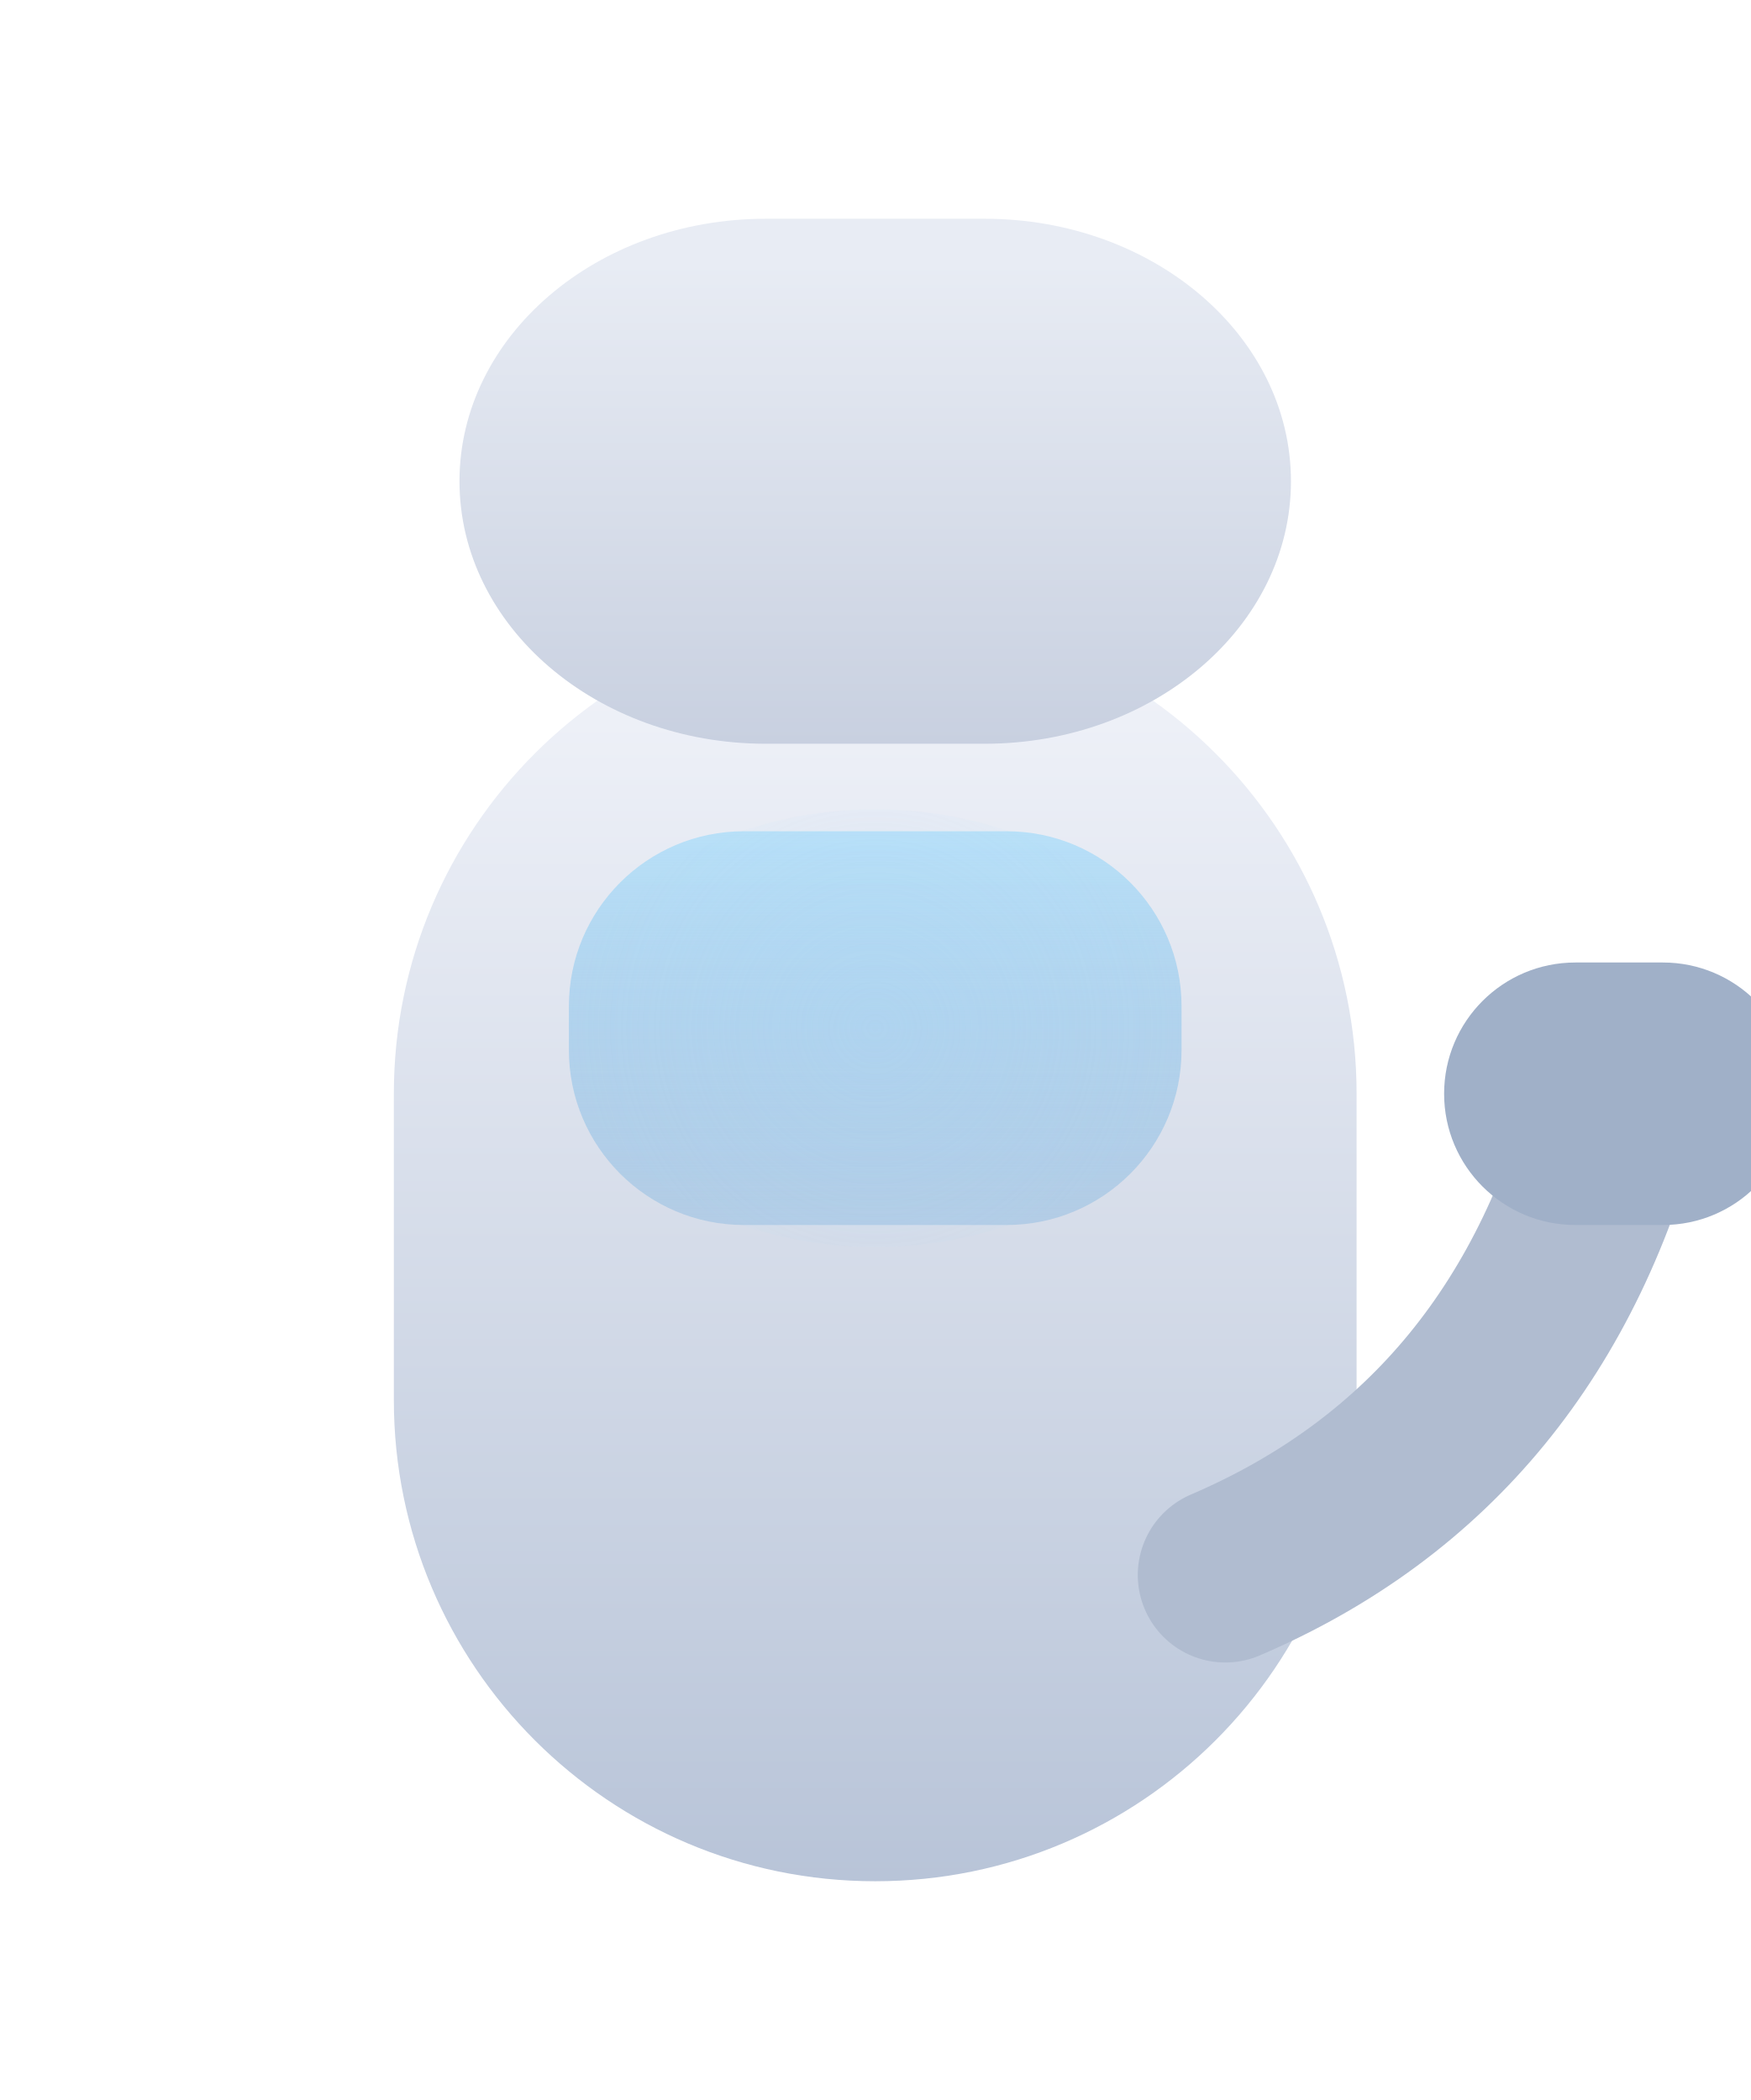
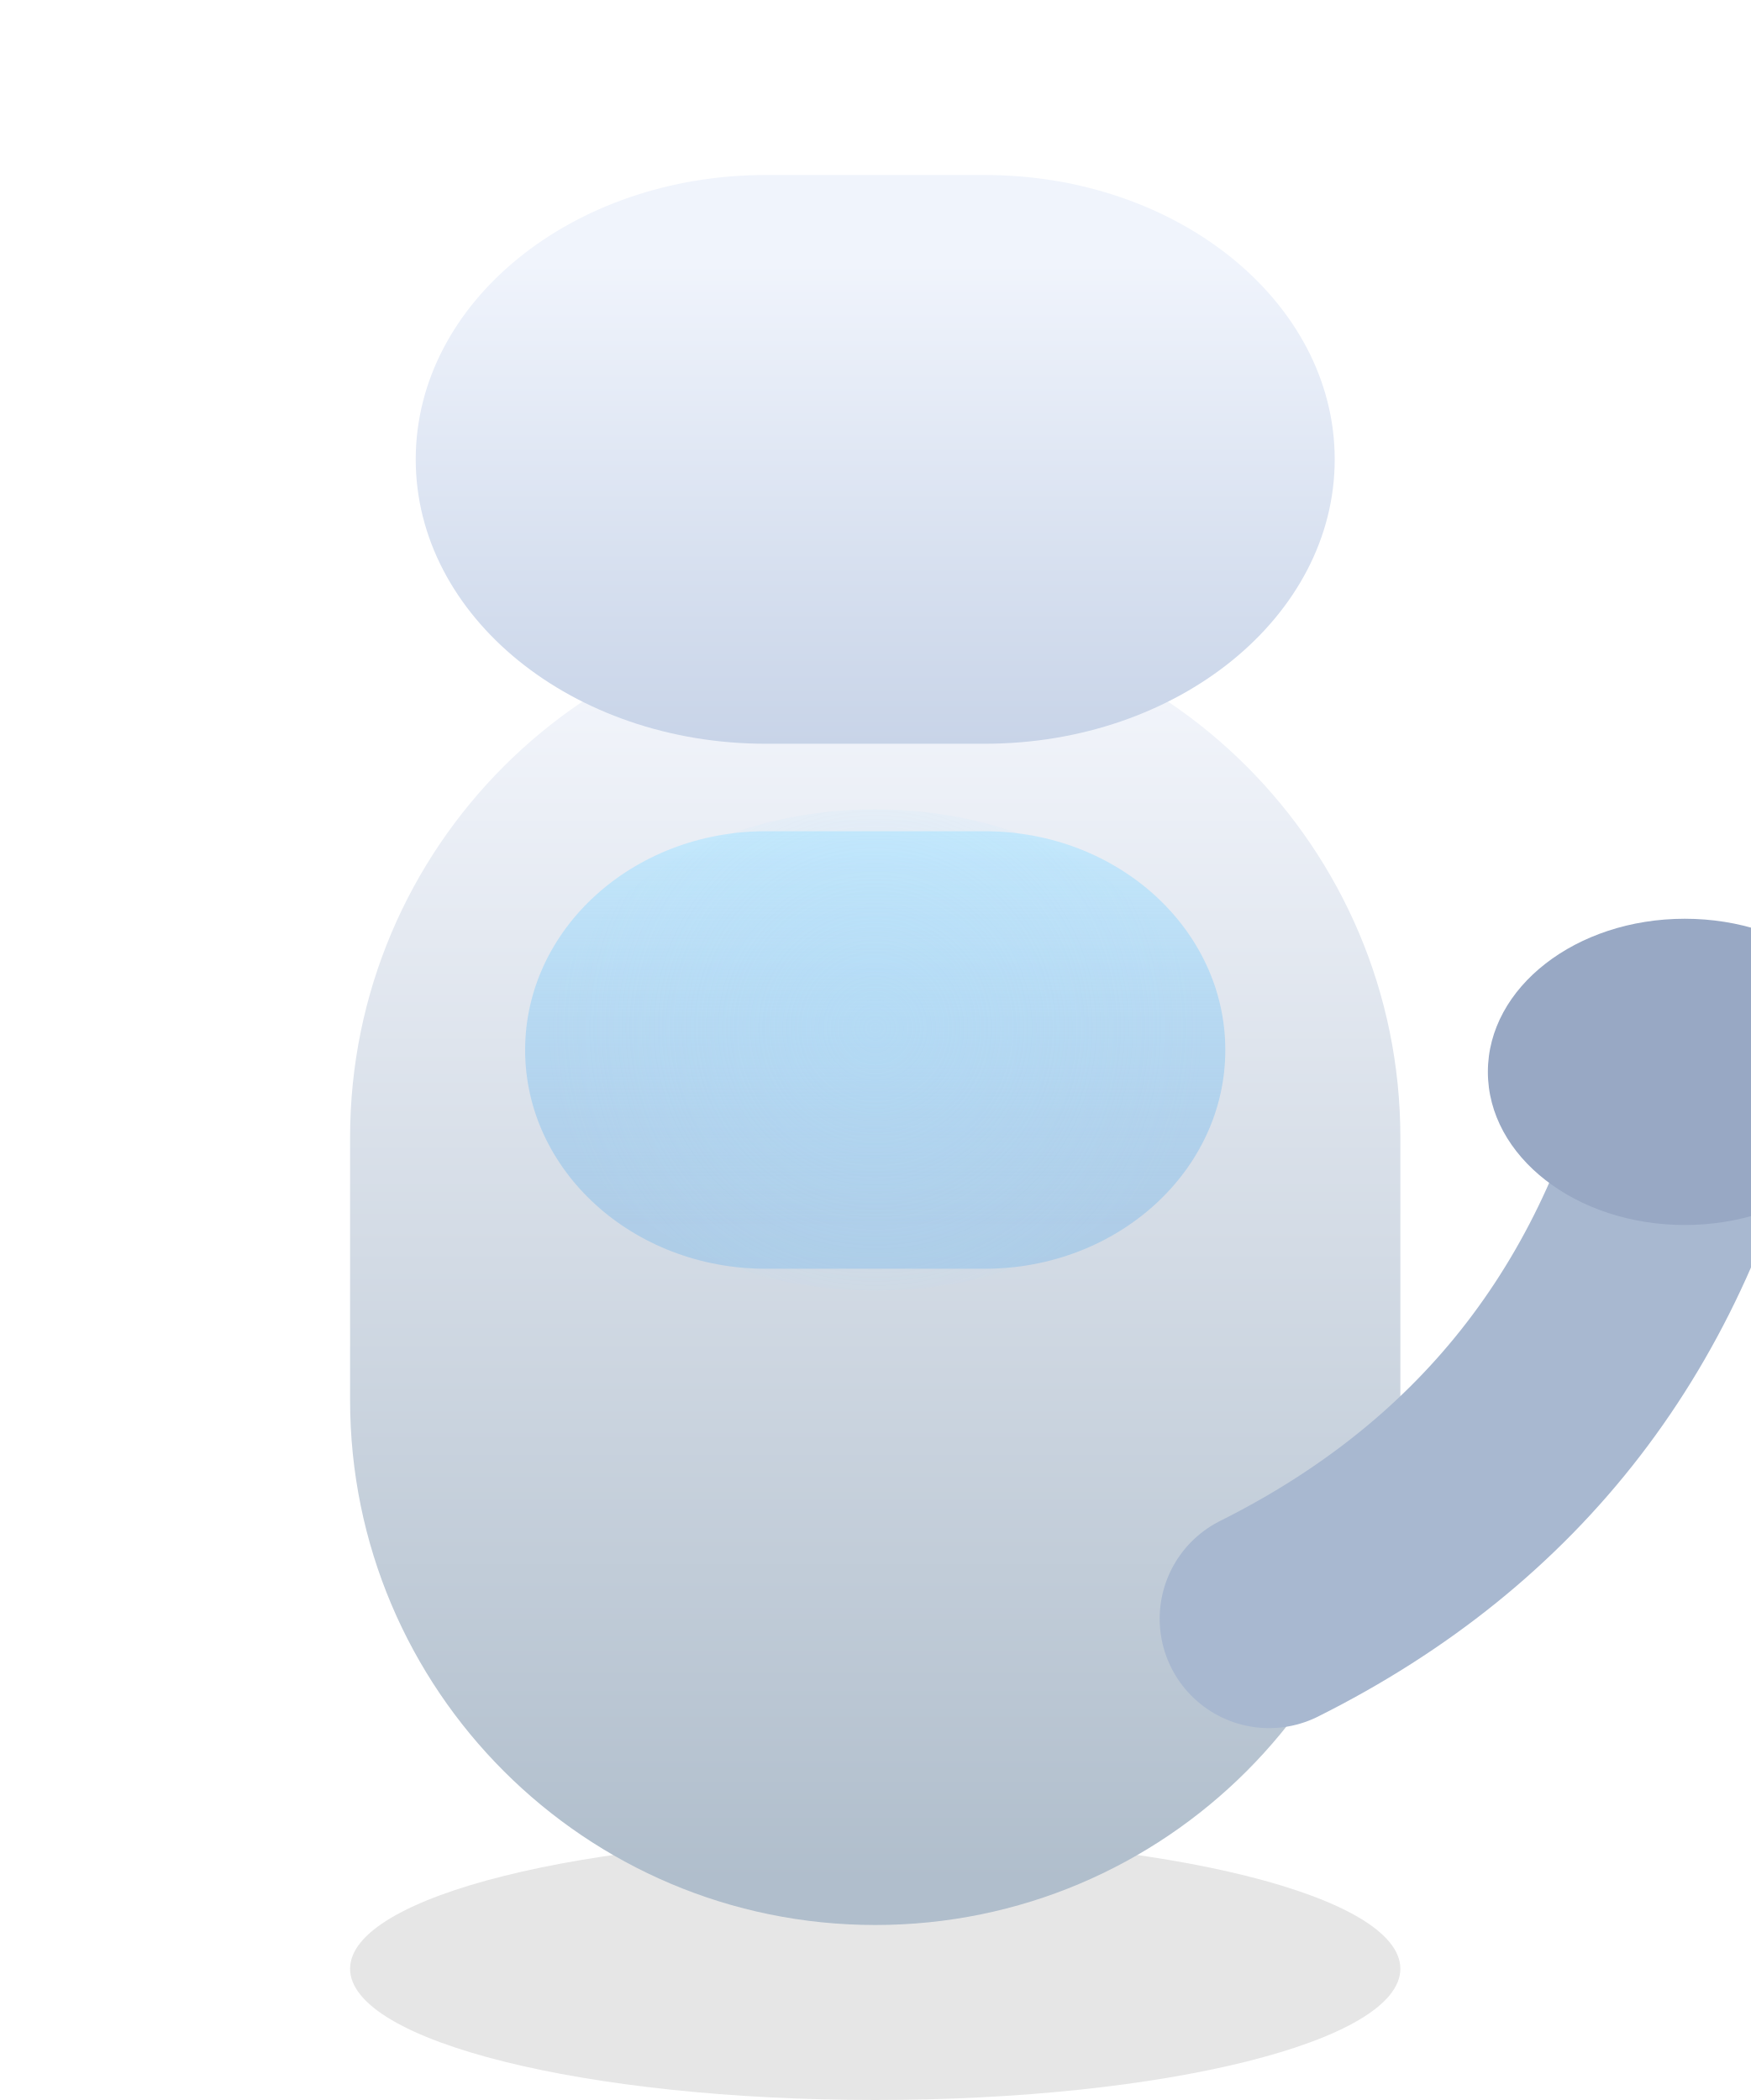
<svg xmlns="http://www.w3.org/2000/svg" viewBox="0 0 80 96" role="img" aria-label="Fuel pump hero">
  <defs>
    <linearGradient id="pump-body" x1="40" y1="28" x2="40" y2="86" gradientUnits="userSpaceOnUse">
-       <stop stop-color="#F2F4FA" />
-       <stop offset="1" stop-color="#B8C4D8" />
+       <stop stop-color="#F6F8FE" />
+       <stop offset="1" stop-color="#B0BECC" />
    </linearGradient>
    <linearGradient id="pump-head" x1="40" y1="12" x2="40" y2="34" gradientUnits="userSpaceOnUse">
-       <stop stop-color="#E8ECF4" />
-       <stop offset="1" stop-color="#C8D0E0" />
+       <stop stop-color="#F0F4FC" />
+       <stop offset="1" stop-color="#C8D4E8" />
    </linearGradient>
    <linearGradient id="pump-screen" x1="40" y1="38" x2="40" y2="56" gradientUnits="userSpaceOnUse">
-       <stop stop-color="#B8E0F8" />
-       <stop offset="1" stop-color="#88B8E0" stop-opacity=".45" />
+       <stop stop-color="#C4E8FC" />
+       <stop offset="1" stop-color="#90C0E8" stop-opacity=".55" />
    </linearGradient>
-     <radialGradient id="pump-glow" cx="40" cy="47" r="14" gradientUnits="userSpaceOnUse">
-       <stop stop-color="#A8D8F8" stop-opacity=".22" />
-       <stop offset="1" stop-color="#A8D8F8" stop-opacity="0" />
+     <radialGradient id="pump-glow" cx="40" cy="47" r="15" gradientUnits="userSpaceOnUse">
+       <stop stop-color="#B0E0FC" stop-opacity=".32" />
+       <stop offset="1" stop-color="#B0E0FC" stop-opacity="0" />
    </radialGradient>
  </defs>
-   <rect x="18" y="28" width="44" height="58" rx="22" fill="url(#pump-body)" />
-   <rect x="21" y="10" width="38" height="24" rx="14" fill="url(#pump-head)" />
-   <rect x="26" y="38" width="28" height="18" rx="8" fill="url(#pump-screen)" />
-   <path d="M56 72 Q70 66, 74 50" fill="none" stroke="#B0BCD0" stroke-width="8" stroke-linecap="round" />
-   <rect x="66" y="44" width="16" height="12" rx="6" fill="#A0B0C8" />
-   <ellipse cx="40" cy="47" rx="14" ry="10" fill="url(#pump-glow)" />
+   <ellipse cx="40" cy="90" rx="24" ry="6" fill="rgba(0,0,0,.1)" />
+   <rect x="16" y="28" width="48" height="60" rx="24" fill="url(#pump-body)" />
+   <rect x="19" y="8" width="42" height="26" rx="16" fill="url(#pump-head)" />
+   <rect x="24" y="38" width="32" height="20" rx="11" fill="url(#pump-screen)" />
+   <path d="M58 74 Q74 66, 78 48" fill="none" stroke="#A8B8D0" stroke-width="10" stroke-linecap="round" />
+   <rect x="68" y="42" width="18" height="14" rx="9" fill="#98A8C4" />
+   <ellipse cx="40" cy="48" rx="15" ry="11" fill="url(#pump-glow)" />
</svg>
